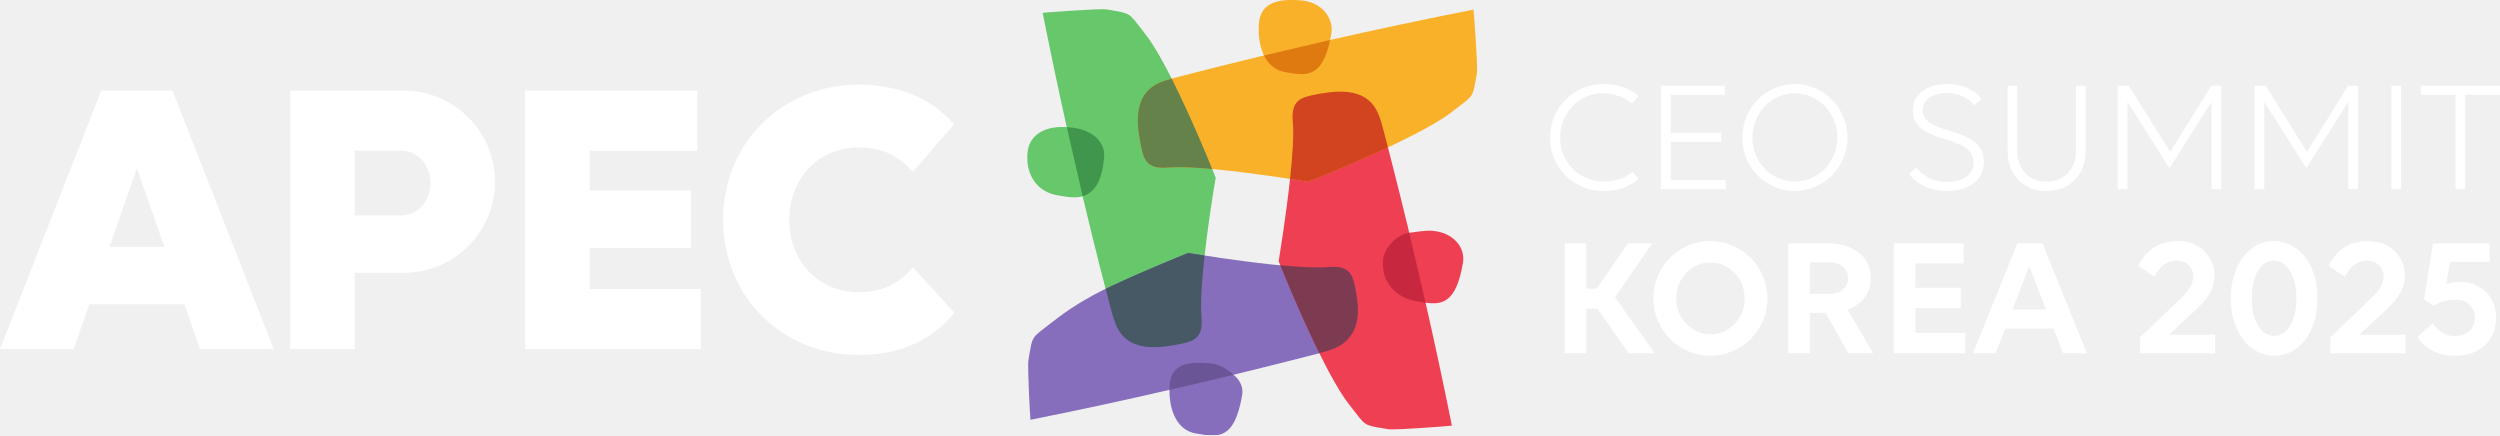
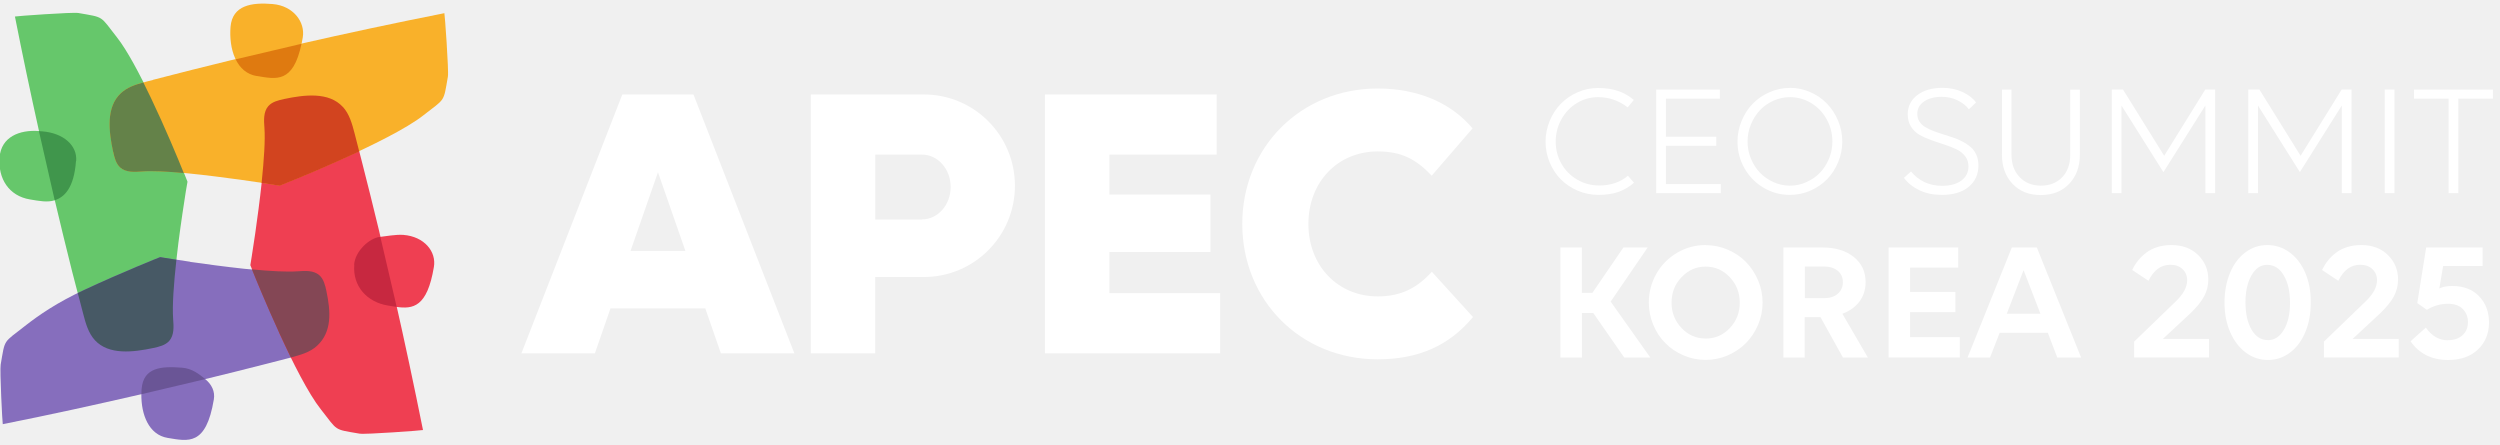
- <svg xmlns="http://www.w3.org/2000/svg" width="155" height="27" viewBox="0 0 155 27" fill="none">
-   <g clip-path="url(#clip0_1_141)">
-     <mask id="mask0_1_141" style="mask-type:luminance" maskUnits="userSpaceOnUse" x="0" y="0" width="155" height="27">
-       <path d="M155 0H0V27H155V0Z" fill="white" />
-     </mask>
-     <g mask="url(#mask0_1_141)">
-       <path d="M132.687 21.901V20.917L135.261 18.447C135.742 17.996 135.985 17.555 135.985 17.119C135.985 16.843 135.889 16.615 135.698 16.434C135.506 16.253 135.255 16.164 134.942 16.164C134.358 16.164 133.905 16.494 133.583 17.154L132.572 16.485C132.674 16.275 132.792 16.081 132.936 15.903C133.076 15.729 133.245 15.564 133.44 15.418C133.638 15.268 133.867 15.154 134.135 15.072C134.403 14.989 134.693 14.948 135.006 14.948C135.694 14.948 136.246 15.154 136.668 15.567C137.088 15.98 137.299 16.488 137.299 17.088C137.299 17.45 137.213 17.796 137.037 18.126C136.862 18.453 136.575 18.802 136.179 19.174L134.47 20.755H137.34V21.901H132.687Z" fill="white" />
-       <path d="M141.017 22.053C140.504 22.053 140.038 21.901 139.627 21.593C139.212 21.288 138.89 20.863 138.657 20.323C138.425 19.783 138.31 19.177 138.31 18.504C138.31 17.831 138.425 17.221 138.651 16.678C138.878 16.135 139.197 15.71 139.601 15.405C140.007 15.097 140.463 14.944 140.966 14.944C141.471 14.944 141.952 15.097 142.37 15.405C142.788 15.71 143.11 16.135 143.342 16.675C143.572 17.215 143.687 17.821 143.678 18.494C143.684 19.167 143.572 19.777 143.346 20.32C143.119 20.863 142.801 21.288 142.395 21.593C141.99 21.898 141.531 22.053 141.021 22.053H141.017ZM140.998 20.828C141.41 20.828 141.741 20.612 141.997 20.183C142.252 19.755 142.379 19.196 142.379 18.504C142.379 17.812 142.249 17.243 141.99 16.811C141.732 16.38 141.391 16.164 140.966 16.164C140.543 16.164 140.236 16.38 139.987 16.811C139.739 17.243 139.611 17.805 139.611 18.491C139.611 19.177 139.739 19.748 139.994 20.18C140.249 20.612 140.584 20.825 140.998 20.825V20.828Z" fill="white" />
-       <path d="M144.485 21.901V20.917L147.058 18.447C147.54 17.996 147.782 17.554 147.782 17.119C147.782 16.843 147.687 16.615 147.495 16.434C147.304 16.253 147.052 16.164 146.739 16.164C146.156 16.164 145.703 16.494 145.381 17.154L144.37 16.484C144.472 16.275 144.59 16.081 144.733 15.903C144.873 15.729 145.042 15.564 145.237 15.418C145.432 15.268 145.664 15.154 145.932 15.072C146.2 14.989 146.49 14.948 146.803 14.948C147.489 14.948 148.044 15.154 148.465 15.567C148.885 15.98 149.096 16.488 149.096 17.088C149.096 17.45 149.01 17.796 148.834 18.126C148.659 18.453 148.373 18.802 147.977 19.174L146.267 20.755H149.138V21.901H144.485Z" fill="white" />
-       <path d="M152.19 20.828C152.576 20.828 152.882 20.723 153.106 20.517C153.329 20.31 153.44 20.04 153.44 19.713C153.44 19.386 153.332 19.113 153.115 18.901C152.898 18.685 152.592 18.58 152.2 18.58C151.737 18.58 151.3 18.704 150.886 18.954L150.292 18.539L150.844 15.094H154.355V16.24H151.9L151.667 17.624C151.887 17.523 152.152 17.475 152.464 17.475C153.166 17.475 153.724 17.685 154.135 18.107C154.547 18.529 154.754 19.072 154.754 19.739C154.754 20.405 154.525 20.974 154.065 21.406C153.606 21.841 152.987 22.056 152.212 22.056C151.683 22.056 151.223 21.955 150.831 21.748C150.439 21.542 150.12 21.26 149.878 20.895L150.825 20.05C151.188 20.571 151.645 20.834 152.19 20.834V20.828Z" fill="white" />
-       <path d="M101.591 5.947L101.201 6.42C100.656 5.997 100.044 5.785 99.361 5.785C98.883 5.785 98.443 5.909 98.041 6.153C97.636 6.398 97.317 6.734 97.084 7.156C96.848 7.579 96.73 8.039 96.73 8.537C96.73 9.036 96.848 9.487 97.084 9.903C97.32 10.319 97.649 10.646 98.063 10.89C98.478 11.135 98.937 11.255 99.441 11.255C100.152 11.255 100.746 11.055 101.221 10.655L101.597 11.084C101.297 11.347 100.969 11.538 100.612 11.659C100.254 11.776 99.85 11.836 99.39 11.836C98.931 11.836 98.503 11.751 98.098 11.576C97.69 11.401 97.343 11.166 97.052 10.874C96.762 10.579 96.532 10.23 96.36 9.823C96.191 9.417 96.105 8.988 96.105 8.541C96.105 8.093 96.191 7.658 96.363 7.245C96.535 6.833 96.765 6.48 97.058 6.185C97.349 5.89 97.697 5.651 98.098 5.477C98.5 5.302 98.921 5.213 99.364 5.213C99.84 5.213 100.254 5.274 100.612 5.394C100.969 5.515 101.294 5.699 101.594 5.95L101.591 5.947Z" fill="white" />
-       <path d="M102.978 5.315H106.933V5.877H103.581V8.236H106.71V8.798H103.581V11.166H106.994V11.728H102.978V5.315Z" fill="white" />
-       <path d="M111.28 5.207C111.723 5.207 112.147 5.296 112.549 5.47C112.951 5.645 113.299 5.883 113.589 6.182C113.879 6.48 114.112 6.833 114.284 7.242C114.456 7.652 114.543 8.083 114.543 8.537C114.543 8.991 114.456 9.411 114.284 9.82C114.112 10.23 113.883 10.579 113.589 10.874C113.299 11.169 112.951 11.405 112.549 11.576C112.147 11.747 111.723 11.836 111.28 11.836C110.69 11.836 110.148 11.69 109.647 11.395C109.146 11.1 108.751 10.7 108.461 10.195C108.17 9.69 108.023 9.138 108.023 8.537C108.023 8.087 108.109 7.655 108.282 7.242C108.454 6.829 108.684 6.477 108.977 6.182C109.268 5.886 109.615 5.648 110.017 5.474C110.419 5.299 110.84 5.21 111.283 5.21L111.28 5.207ZM110.263 11.043C110.585 11.185 110.926 11.258 111.283 11.258C111.641 11.258 111.981 11.188 112.307 11.043C112.632 10.9 112.916 10.706 113.149 10.461C113.385 10.217 113.57 9.928 113.71 9.592C113.851 9.255 113.918 8.906 113.918 8.537C113.918 8.039 113.8 7.579 113.563 7.156C113.328 6.734 113.009 6.398 112.604 6.153C112.198 5.909 111.755 5.785 111.28 5.785C110.923 5.785 110.585 5.858 110.259 6.004C109.934 6.15 109.653 6.344 109.417 6.591C109.182 6.839 108.993 7.131 108.853 7.474C108.713 7.814 108.646 8.169 108.646 8.541C108.646 8.912 108.716 9.261 108.853 9.595C108.993 9.931 109.178 10.22 109.417 10.465C109.653 10.709 109.934 10.903 110.259 11.046L110.263 11.043Z" fill="white" />
-       <path d="M122.841 6.128L122.411 6.537C122.254 6.318 122.022 6.137 121.716 5.988C121.409 5.839 121.078 5.766 120.723 5.766C120.268 5.766 119.897 5.864 119.62 6.058C119.343 6.251 119.202 6.509 119.202 6.826C119.202 7.001 119.244 7.156 119.333 7.293C119.419 7.429 119.534 7.544 119.681 7.633C119.827 7.721 119.993 7.804 120.185 7.877C120.376 7.95 120.574 8.02 120.784 8.083C120.995 8.147 121.202 8.217 121.416 8.287C121.626 8.356 121.827 8.442 122.015 8.541C122.203 8.639 122.372 8.753 122.519 8.88C122.666 9.007 122.781 9.166 122.867 9.36C122.953 9.553 122.997 9.773 122.997 10.017C122.997 10.569 122.794 11.011 122.385 11.344C121.977 11.674 121.425 11.839 120.727 11.839C120.198 11.839 119.732 11.744 119.327 11.554C118.925 11.363 118.603 11.106 118.363 10.785L118.801 10.389C119.033 10.674 119.314 10.893 119.643 11.046C119.971 11.198 120.335 11.274 120.73 11.274C121.24 11.274 121.639 11.166 121.933 10.947C122.222 10.728 122.369 10.439 122.369 10.074C122.369 9.827 122.299 9.614 122.162 9.436C122.022 9.258 121.843 9.115 121.62 9.011C121.396 8.906 121.151 8.811 120.883 8.725C120.615 8.639 120.347 8.547 120.079 8.455C119.811 8.36 119.566 8.252 119.343 8.128C119.119 8.004 118.941 7.833 118.801 7.617C118.66 7.401 118.593 7.144 118.593 6.848C118.593 6.356 118.791 5.959 119.186 5.661C119.582 5.359 120.105 5.21 120.749 5.21C121.208 5.21 121.623 5.296 122.003 5.47C122.379 5.645 122.663 5.864 122.848 6.128H122.841Z" fill="white" />
-       <path d="M124.471 9.325V5.318H125.061V9.341C125.061 9.915 125.23 10.382 125.565 10.731C125.903 11.084 126.343 11.258 126.888 11.258C127.434 11.258 127.874 11.084 128.209 10.738C128.54 10.389 128.71 9.928 128.71 9.35V5.318H129.312V9.325C129.312 10.081 129.089 10.687 128.646 11.147C128.203 11.608 127.613 11.839 126.879 11.839C126.145 11.839 125.572 11.608 125.131 11.147C124.691 10.687 124.471 10.081 124.471 9.325Z" fill="white" />
-       <path d="M134.508 10.427L131.899 6.305V11.725H131.297V5.315H131.989L134.55 9.417L137.104 5.315H137.717V11.725H137.114V6.305L134.508 10.427Z" fill="white" />
-       <path d="M142.992 10.427L140.383 6.305V11.725H139.78V5.315H140.472L143.033 9.417L145.588 5.315H146.2V11.725H145.597V6.305L142.992 10.427Z" fill="white" />
-       <path d="M148.264 11.725V5.315H148.866V11.725H148.264Z" fill="white" />
-       <path d="M155 5.877H152.84V11.725H152.238V5.877H150.091V5.315H155V5.877Z" fill="white" />
-       <path d="M97.014 21.901V15.091H98.347V17.897H98.998L100.927 15.091H102.433L100.13 18.437L102.595 21.901H100.975L99.052 19.142H98.347V21.901H97.014Z" fill="white" />
-       <path d="M106.043 14.944C106.521 14.944 106.981 15.04 107.417 15.227C107.855 15.415 108.231 15.668 108.547 15.986C108.862 16.303 109.114 16.681 109.303 17.123C109.491 17.561 109.583 18.021 109.583 18.504C109.583 18.986 109.491 19.444 109.303 19.882C109.114 20.32 108.862 20.694 108.547 21.012C108.231 21.329 107.855 21.58 107.417 21.771C106.981 21.958 106.521 22.053 106.043 22.053C105.565 22.053 105.105 21.958 104.669 21.771C104.231 21.583 103.855 21.329 103.539 21.012C103.224 20.694 102.972 20.32 102.787 19.882C102.601 19.444 102.509 18.986 102.509 18.504C102.509 17.859 102.665 17.265 102.981 16.719C103.297 16.173 103.725 15.742 104.269 15.421C104.812 15.103 105.405 14.944 106.043 14.944ZM106.043 20.726C106.63 20.726 107.131 20.51 107.545 20.078C107.96 19.647 108.167 19.123 108.167 18.507C108.167 17.891 107.96 17.367 107.545 16.929C107.131 16.494 106.63 16.275 106.043 16.275C105.456 16.275 104.962 16.494 104.547 16.929C104.132 17.364 103.929 17.891 103.929 18.507C103.929 19.123 104.136 19.643 104.551 20.075C104.965 20.51 105.463 20.726 106.043 20.726Z" fill="white" />
-       <path d="M110.878 21.901V15.091H113.312C114.119 15.091 114.766 15.287 115.257 15.678C115.745 16.072 115.99 16.589 115.99 17.237C115.99 17.697 115.863 18.097 115.611 18.434C115.356 18.774 115.002 19.024 114.549 19.193L116.137 21.901H114.591L113.194 19.396H112.214V21.901H110.878ZM113.414 16.265H112.211V18.224H113.414C113.764 18.224 114.045 18.135 114.259 17.954C114.472 17.773 114.578 17.535 114.578 17.24C114.578 16.945 114.472 16.71 114.259 16.532C114.045 16.354 113.764 16.265 113.414 16.265Z" fill="white" />
-       <path d="M117.416 21.901V15.091H121.745V16.335H118.753V17.843H121.569V19.094H118.753V20.644H121.847V21.898H117.416V21.901Z" fill="white" />
-       <path d="M127.906 21.901L127.316 20.371H124.321L123.722 21.901H122.325L125.077 15.091H126.634L129.389 21.901H127.903H127.906ZM126.86 19.193L125.814 16.494L124.771 19.193H126.86Z" fill="white" />
-       <path d="M25.027 5.62H17.994V21.644H21.997V16.916H25.024C28.152 16.916 30.688 14.389 30.688 11.268C30.688 8.147 28.152 5.62 25.024 5.62H25.027ZM24.909 13.357H21.997V9.341H24.909C25.891 9.341 26.685 10.239 26.685 11.347C26.685 12.455 25.888 13.354 24.909 13.354V13.357Z" fill="white" />
-       <path d="M6.277 5.62L0 21.644H4.567L5.54 18.863H11.434L12.407 21.644H16.974L10.697 5.62H6.277ZM6.784 15.303L8.487 10.433L10.19 15.303H6.784Z" fill="white" />
-       <path d="M36.556 15.37H42.84V11.814H36.556V9.344H43.229V5.62H32.554V21.644H43.442V17.916H36.556V15.37Z" fill="white" />
-       <path d="M56.611 16.589C55.718 17.564 54.736 18.116 53.25 18.116C50.746 18.116 48.934 16.208 48.934 13.63C48.934 11.052 50.746 9.144 53.25 9.144C54.739 9.144 55.645 9.639 56.605 10.646L59.147 7.715C57.785 6.112 55.709 5.248 53.25 5.248C48.475 5.248 44.833 8.874 44.833 13.627C44.833 18.38 48.475 22.006 53.25 22.006C55.779 22.006 57.699 21.158 59.172 19.39L56.611 16.586V16.589Z" fill="white" />
-       <path d="M75.273 11.617C75.333 11.236 75.375 11.017 75.375 11.017C75.375 11.017 74.323 8.347 73.114 5.832C72.396 4.334 71.627 2.889 70.989 2.086C69.915 0.727 70.23 0.867 68.588 0.581C68.237 0.521 64.642 0.778 64.646 0.797C65.118 3.165 65.615 5.531 66.141 7.89L67.124 12.17C67.472 13.636 67.829 15.1 68.199 16.561C68.422 17.437 68.658 18.326 68.888 19.199C69.041 19.777 69.207 20.383 69.615 20.825C70.483 21.765 71.998 21.577 73.254 21.314C73.615 21.237 73.997 21.148 74.24 20.875C74.552 20.523 74.52 19.993 74.485 19.523C74.409 18.491 74.584 16.573 74.807 14.824C74.973 13.525 75.161 12.312 75.27 11.62L75.273 11.617Z" fill="#66C76B" />
-       <path d="M75.543 15.97C74.443 15.811 73.671 15.684 73.671 15.684C73.671 15.684 71.318 16.611 68.938 17.72C67.274 18.494 66.157 19.25 65.267 19.948C63.902 21.022 64.043 20.704 63.759 22.342C63.698 22.692 63.87 26.029 63.889 26.025C66.957 25.416 69.455 24.87 72.504 24.171C73.831 23.866 75.155 23.552 76.475 23.235C77.738 22.93 78.998 22.615 80.257 22.295C80.771 22.165 81.285 22.034 81.798 21.901C82.378 21.749 82.988 21.584 83.431 21.177C84.375 20.314 84.279 19.047 84.014 17.796C83.938 17.437 83.849 17.056 83.575 16.815C83.22 16.504 82.688 16.535 82.216 16.57C81.444 16.627 80.177 16.538 78.854 16.399C77.696 16.275 76.497 16.113 75.543 15.976" fill="#866EBD" />
-       <path d="M81.074 20.374C81.913 22.193 82.892 24.133 83.671 25.111C84.749 26.47 84.43 26.33 86.075 26.613C86.426 26.673 90.02 26.41 90.017 26.387C89.472 23.673 88.888 20.961 88.272 18.263L87.255 13.938C86.918 12.544 86.569 11.154 86.213 9.763C86.062 9.179 85.912 8.592 85.759 8.007C85.607 7.43 85.441 6.823 85.032 6.382C84.165 5.442 82.65 5.629 81.393 5.893C81.033 5.969 80.65 6.058 80.407 6.331C80.095 6.683 80.127 7.214 80.162 7.684C80.22 8.449 80.13 9.693 79.993 11.001C79.872 12.125 79.716 13.29 79.578 14.233C79.413 15.377 79.276 16.189 79.276 16.189C79.276 16.189 80.073 18.196 81.074 20.371V20.374Z" fill="#EF3F52" />
-       <path d="M73.235 4.721C73.117 4.753 72.999 4.781 72.881 4.81C72.301 4.962 71.692 5.128 71.248 5.534C70.304 6.398 70.492 7.906 70.757 9.157C70.834 9.515 70.923 9.896 71.197 10.138C71.551 10.449 72.084 10.417 72.556 10.382C73.229 10.335 74.272 10.395 75.401 10.503C76.495 10.611 77.665 10.76 78.664 10.9C80.051 11.093 81.097 11.265 81.097 11.265C81.097 11.265 82.864 10.579 84.886 9.671C86.828 8.801 89 7.741 90.059 6.909C91.424 5.839 91.284 6.153 91.571 4.518C91.632 4.169 91.373 0.591 91.354 0.594C88.305 1.197 85.265 1.841 82.232 2.53L78.08 3.505C76.463 3.896 74.843 4.305 73.229 4.718L73.235 4.721Z" fill="#F9B12A" />
-       <path d="M67.133 12.16C67.717 11.966 68.326 11.43 68.454 9.725C68.527 8.769 67.666 8.004 66.365 7.899C66.288 7.893 66.215 7.887 66.141 7.883C64.952 7.795 63.803 8.239 63.702 9.503C63.593 10.843 64.298 11.903 65.587 12.113C66.148 12.205 66.674 12.313 67.133 12.163V12.16Z" fill="#66C76B" />
-       <path d="M76.478 23.231C76.099 22.923 75.662 22.574 75.034 22.523C73.733 22.419 72.629 22.501 72.52 23.844C72.511 23.952 72.507 24.06 72.507 24.171C72.492 25.416 72.961 26.683 74.147 26.876C75.423 27.086 76.529 27.387 77.014 24.492C77.097 24.006 76.884 23.561 76.478 23.235V23.231Z" fill="#866EBD" />
-       <path d="M78.335 3.369C78.594 3.937 79.024 4.366 79.671 4.47C80.9 4.674 81.971 4.963 82.488 2.394C82.507 2.296 82.526 2.197 82.545 2.089C82.704 1.143 81.968 0.13 80.666 0.022C79.365 -0.086 78.166 0.095 78.054 1.435C78 2.102 78.08 2.804 78.335 3.365V3.369Z" fill="#F9B12A" />
-       <path d="M87.345 14.44C86.71 14.51 85.814 15.303 85.744 16.157C85.636 17.497 86.548 18.472 87.836 18.681C88.015 18.71 88.19 18.742 88.359 18.764C89.409 18.91 90.286 18.786 90.703 16.294C90.863 15.348 90.113 14.414 88.812 14.31C88.337 14.271 87.709 14.399 87.345 14.437V14.44Z" fill="#EF3F52" />
-       <path d="M84.015 17.789C83.939 17.431 83.85 17.05 83.575 16.808C83.221 16.497 82.688 16.529 82.216 16.564C81.547 16.611 80.507 16.551 79.378 16.443C79.623 17.05 80.283 18.656 81.074 20.371C81.307 20.879 81.553 21.393 81.798 21.895C82.379 21.742 82.988 21.577 83.428 21.171C84.372 20.307 84.276 19.04 84.012 17.789H84.015Z" fill="#7D3B52" />
-       <path d="M85.032 6.385C84.164 5.445 82.65 5.632 81.393 5.896C81.032 5.972 80.65 6.061 80.407 6.334C80.095 6.687 80.126 7.217 80.162 7.687C80.219 8.452 80.13 9.696 79.993 11.005C79.989 11.033 79.986 11.065 79.983 11.093C80.666 11.195 81.103 11.268 81.103 11.268C81.103 11.268 82.87 10.582 84.891 9.674C85.275 9.503 85.663 9.325 86.053 9.144C85.954 8.766 85.858 8.388 85.759 8.011C85.606 7.433 85.44 6.826 85.032 6.385Z" fill="#D2441F" />
-       <path d="M68.457 9.728C68.531 8.772 67.67 8.007 66.368 7.903C66.292 7.896 66.218 7.89 66.145 7.887L67.127 12.166H67.134C67.717 11.973 68.327 11.436 68.454 9.731L68.457 9.728Z" fill="#40964C" />
-       <path d="M72.523 23.844C72.514 23.952 72.511 24.06 72.511 24.171C73.838 23.866 75.158 23.555 76.481 23.235C76.102 22.927 75.665 22.577 75.037 22.526C73.736 22.422 72.632 22.504 72.523 23.847V23.844Z" fill="#6A5596" />
-       <path d="M79.67 4.47C80.885 4.67 81.945 4.953 82.467 2.48C82.391 2.496 82.314 2.515 82.241 2.53L78.372 3.439C78.634 3.972 79.055 4.369 79.674 4.47H79.67Z" fill="#DF7A10" />
-       <path d="M85.746 16.157C85.638 17.497 86.55 18.472 87.838 18.682C88.017 18.71 88.192 18.742 88.362 18.764C88.371 18.764 88.378 18.764 88.384 18.764C88.346 18.596 88.308 18.428 88.269 18.259L87.37 14.433C87.37 14.433 87.35 14.433 87.341 14.437C86.707 14.507 85.81 15.3 85.74 16.154L85.746 16.157Z" fill="#C72840" />
-       <path d="M70.759 9.157C70.836 9.515 70.925 9.896 71.2 10.138C71.553 10.449 72.086 10.417 72.558 10.382C73.18 10.338 74.124 10.385 75.158 10.481C74.791 9.576 73.993 7.664 73.113 5.829C72.96 5.505 72.801 5.188 72.645 4.874C72.14 5.01 71.633 5.182 71.251 5.534C70.307 6.398 70.495 7.906 70.759 9.157Z" fill="#648249" />
-       <path d="M69.614 20.822C70.482 21.761 71.997 21.574 73.254 21.311C73.614 21.234 73.996 21.145 74.239 20.872C74.551 20.52 74.519 19.99 74.484 19.52C74.424 18.688 74.526 17.275 74.685 15.843C74.064 15.748 73.671 15.684 73.671 15.684C73.671 15.684 71.317 16.611 68.938 17.72C68.804 17.783 68.673 17.843 68.549 17.907C68.664 18.339 68.775 18.77 68.89 19.199C69.043 19.777 69.209 20.383 69.617 20.825L69.614 20.822Z" fill="#475965" />
+ <svg xmlns="http://www.w3.org/2000/svg" id="_레이어_1" data-name="레이어_1" version="1.1" viewBox="0 0 298 53">
+   <defs>
+     <style>
+       .st0 {
+         fill: none;
+       }
+ 
+       .st1 {
+         fill: #844755;
+       }
+ 
+       .st2 {
+         fill: #866ebd;
+       }
+ 
+       .st3 {
+         fill: #6a5596;
+       }
+ 
+       .st4 {
+         fill: #ef3f52;
+       }
+ 
+       .st5 {
+         fill: #66c76b;
+       }
+ 
+       .st6 {
+         fill: #fff;
+       }
+ 
+       .st7 {
+         fill: #40964c;
+       }
+ 
+       .st8 {
+         fill: #f9b12a;
+       }
+ 
+       .st9 {
+         fill: #475965;
+       }
+ 
+       .st10 {
+         fill: #d2441f;
+       }
+ 
+       .st11 {
+         fill: #df7a10;
+       }
+ 
+       .st12 {
+         fill: #c72840;
+       }
+ 
+       .st13 {
+         clip-path: url(#clippath);
+       }
+ 
+       .st14 {
+         fill: #648249;
+       }
+     </style>
+     <clipPath id="clippath">
+       <rect class="st0" y=".44" width="297.17" height="52" />
+     </clipPath>
+   </defs>
+   <g class="st13">
+     <g>
+       <path class="st6" d="M254.39,42.62v-1.9l4.93-4.76c.92-.87,1.39-1.72,1.39-2.56,0-.53-.18-.97-.55-1.32-.37-.35-.85-.52-1.45-.52-1.12,0-1.99.64-2.61,1.91l-1.94-1.29c.19-.4.42-.78.7-1.12.27-.34.59-.65.97-.94.38-.29.82-.51,1.33-.67.51-.16,1.07-.24,1.67-.24,1.32,0,2.38.4,3.19,1.19.81.8,1.21,1.77,1.21,2.93,0,.7-.16,1.36-.5,2-.34.63-.89,1.3-1.64,2.02l-3.28,3.05h5.5v2.21h-8.92Z" />
+       <path class="st6" d="M270.36,42.91c-.98,0-1.88-.29-2.67-.89-.79-.59-1.41-1.41-1.86-2.45-.45-1.04-.67-2.21-.67-3.5s.22-2.47.65-3.52c.43-1.05,1.05-1.87,1.82-2.45.78-.59,1.65-.89,2.62-.89s1.89.29,2.69.89c.8.59,1.42,1.41,1.86,2.45.44,1.04.66,2.21.64,3.5.01,1.3-.2,2.47-.64,3.52-.43,1.05-1.05,1.87-1.82,2.45-.78.59-1.66.89-2.64.89h0ZM270.33,40.55c.79,0,1.42-.42,1.91-1.24.49-.83.73-1.9.73-3.23s-.25-2.43-.75-3.26c-.49-.83-1.15-1.25-1.96-1.25s-1.4.42-1.88,1.25c-.48.83-.72,1.91-.72,3.23s.24,2.42.73,3.25c.49.83,1.13,1.24,1.93,1.24h0Z" />
+       <path class="st6" d="M277.01,42.62v-1.9l4.94-4.76c.92-.87,1.39-1.72,1.39-2.56,0-.53-.18-.97-.55-1.32-.37-.35-.85-.52-1.45-.52-1.12,0-1.99.64-2.61,1.91l-1.94-1.29c.2-.4.42-.78.7-1.12.27-.34.59-.65.97-.94.37-.29.82-.51,1.33-.67.51-.16,1.07-.24,1.67-.24,1.31,0,2.38.4,3.18,1.19.81.8,1.21,1.77,1.21,2.93,0,.7-.17,1.36-.5,2-.34.63-.89,1.3-1.64,2.02l-3.28,3.05h5.5v2.21h-8.92Z" />
+       <path class="st6" d="M291.78,40.55c.74,0,1.33-.2,1.76-.6.43-.4.64-.92.64-1.55s-.21-1.16-.62-1.57c-.42-.42-1-.62-1.76-.62-.89,0-1.73.24-2.52.72l-1.14-.8,1.06-6.63h6.73v2.21h-4.71l-.45,2.67c.42-.2.93-.29,1.53-.29,1.35,0,2.42.4,3.2,1.22.79.81,1.19,1.86,1.19,3.14s-.44,2.38-1.32,3.21c-.88.84-2.07,1.25-3.55,1.25-1.01,0-1.89-.2-2.65-.59-.75-.4-1.36-.94-1.83-1.64l1.82-1.63c.7,1,1.57,1.51,2.62,1.51h0Z" />
+       <path class="st6" d="M194.77,11.89l-.75.91c-1.05-.81-2.22-1.22-3.53-1.22-.92,0-1.76.24-2.53.71-.78.47-1.39,1.12-1.84,1.93-.45.81-.68,1.7-.68,2.66s.23,1.83.68,2.63c.45.8,1.08,1.43,1.88,1.9.79.47,1.68.7,2.64.7,1.36,0,2.5-.39,3.41-1.16l.72.83c-.57.51-1.21.87-1.89,1.11-.68.23-1.46.34-2.34.34s-1.7-.17-2.48-.5c-.78-.34-1.45-.79-2.01-1.35-.56-.57-1-1.24-1.33-2.02-.32-.78-.49-1.61-.49-2.47s.17-1.7.5-2.49c.33-.79.77-1.47,1.33-2.04.56-.57,1.22-1.03,1.99-1.36.77-.34,1.58-.51,2.43-.51.91,0,1.71.12,2.39.35.68.23,1.31.59,1.88,1.07h0Z" />
+       <path class="st6" d="M197.43,10.68h7.58v1.08h-6.43v4.54h6v1.08h-6v4.56h6.54v1.08h-7.7v-12.35Z" />
+       <path class="st6" d="M213.35,10.47c.85,0,1.66.17,2.43.51.77.34,1.44.79,1.99,1.37.56.57,1,1.25,1.33,2.04.33.79.5,1.62.5,2.49s-.17,1.68-.5,2.47c-.33.79-.77,1.46-1.33,2.03-.56.57-1.22,1.02-1.99,1.35-.77.34-1.58.5-2.43.5-1.13,0-2.17-.28-3.13-.85-.96-.57-1.72-1.34-2.27-2.31-.56-.97-.84-2.04-.84-3.19,0-.87.17-1.7.5-2.49.33-.79.77-1.47,1.33-2.04.56-.57,1.22-1.03,1.99-1.36.77-.34,1.58-.51,2.43-.51h0ZM211.4,21.71c.62.28,1.27.42,1.96.42s1.34-.13,1.96-.42c.62-.28,1.17-.65,1.62-1.12.45-.47.81-1.03,1.08-1.68.27-.65.4-1.32.4-2.03,0-.96-.23-1.85-.68-2.66-.45-.81-1.06-1.46-1.84-1.93-.78-.47-1.63-.71-2.54-.71-.69,0-1.33.14-1.96.42-.62.28-1.16.65-1.61,1.13-.45.48-.81,1.04-1.08,1.7-.27.65-.4,1.34-.4,2.05s.13,1.39.4,2.03c.27.65.62,1.2,1.08,1.68.45.47.99.84,1.61,1.12h0Z" />
+       <path class="st6" d="M235.52,12.24l-.83.79c-.3-.42-.75-.77-1.33-1.06-.59-.29-1.22-.43-1.9-.43-.87,0-1.58.19-2.12.56s-.8.87-.8,1.48c0,.34.08.64.25.9.17.26.39.48.67.65.28.17.6.33.97.47.37.14.75.28,1.15.4.4.12.8.26,1.21.39.4.13.79.3,1.15.49.36.19.68.41.97.65.28.24.5.55.67.92.16.37.25.79.25,1.27,0,1.06-.39,1.91-1.17,2.56-.78.64-1.84.95-3.18.95-1.01,0-1.91-.18-2.68-.55-.77-.37-1.39-.86-1.85-1.48l.84-.76c.45.55.98.97,1.61,1.27.63.29,1.33.44,2.09.44.98,0,1.74-.21,2.31-.63.56-.42.84-.98.84-1.68,0-.48-.13-.89-.4-1.23-.27-.34-.61-.62-1.04-.82-.43-.2-.9-.39-1.41-.55-.51-.17-1.03-.34-1.54-.52-.51-.18-.99-.39-1.41-.63-.43-.24-.77-.57-1.04-.98-.27-.42-.4-.91-.4-1.48,0-.95.38-1.71,1.14-2.29.76-.58,1.76-.87,3-.87.88,0,1.68.17,2.4.5.72.34,1.27.76,1.62,1.27h-.01Z" />
+       <path class="st6" d="M238.64,18.4v-7.72h1.13v7.75c0,1.11.32,2.01.97,2.68.65.68,1.49,1.02,2.54,1.02s1.89-.34,2.53-1c.64-.67.96-1.56.96-2.67v-7.77h1.15v7.72c0,1.46-.43,2.62-1.28,3.51-.85.89-1.98,1.33-3.39,1.33s-2.51-.45-3.35-1.33c-.84-.89-1.27-2.05-1.27-3.51Z" />
+       <path class="st6" d="M257.88,20.52l-5-7.94v10.44h-1.15v-12.35h1.33l4.91,7.9,4.9-7.9h1.17v12.35h-1.16v-10.44l-5,7.94Z" />
+       <path class="st6" d="M274.15,20.52l-5-7.94v10.44h-1.16v-12.35h1.33l4.91,7.9,4.9-7.9h1.17v12.35h-1.16v-10.44l-5,7.94Z" />
+       <path class="st6" d="M284.26,23.02v-12.35h1.16v12.35h-1.16Z" />
+       <path class="st6" d="M297.17,11.76h-4.14v11.26h-1.16v-11.26h-4.12v-1.08h9.41v1.08Z" />
+       <path class="st6" d="M186,42.62v-13.12h2.56v5.41h1.25l3.7-5.41h2.89l-4.41,6.45,4.73,6.67h-3.11l-3.69-5.31h-1.35v5.31h-2.56Z" />
+       <path class="st6" d="M203.31,29.22c.92,0,1.8.18,2.64.54.84.36,1.56.85,2.16,1.46s1.09,1.34,1.45,2.19c.36.84.54,1.73.54,2.66s-.18,1.81-.54,2.65c-.36.84-.84,1.57-1.45,2.18-.6.61-1.33,1.09-2.16,1.46-.84.36-1.72.54-2.64.54s-1.8-.18-2.64-.54c-.84-.36-1.56-.85-2.16-1.46-.61-.61-1.09-1.33-1.44-2.18-.35-.84-.53-1.72-.53-2.65,0-1.24.3-2.38.9-3.44.6-1.05,1.42-1.88,2.47-2.5,1.04-.61,2.18-.92,3.4-.92ZM203.31,40.36c1.12,0,2.09-.42,2.88-1.25.79-.83,1.19-1.84,1.19-3.03s-.4-2.2-1.19-3.04c-.79-.84-1.76-1.26-2.88-1.26s-2.07.42-2.87,1.26-1.19,1.85-1.19,3.04.4,2.19,1.19,3.02c.79.84,1.75,1.25,2.86,1.25Z" />
+       <path class="st6" d="M212.58,42.62v-13.12h4.66c1.55,0,2.79.38,3.73,1.13.94.76,1.41,1.75,1.41,3,0,.89-.25,1.66-.73,2.31-.49.65-1.17,1.14-2.04,1.46l3.04,5.22h-2.97l-2.68-4.82h-1.88v4.82h-2.56ZM217.44,31.77h-2.3v3.77h2.3c.67,0,1.21-.17,1.62-.52.4-.35.61-.81.61-1.38s-.2-1.02-.61-1.36c-.41-.34-.95-.51-1.62-.51Z" />
+       <path class="st6" d="M225.12,42.62v-13.12h8.3v2.4h-5.74v2.9h5.4v2.41h-5.4v2.98h5.93v2.42h-8.49Z" />
+       <path class="st6" d="M245.23,42.62l-1.13-2.95h-5.74l-1.15,2.95h-2.68l5.28-13.12h2.98l5.28,13.12h-2.85,0ZM243.22,37.4l-2.01-5.2-2,5.2h4Z" />
+       <path class="st6" d="M110.13,11.26h-13.48v30.86h7.67v-9.1h5.8c6,0,10.86-4.87,10.86-10.88s-4.86-10.88-10.86-10.88h0ZM109.91,26.17h-5.58v-7.74h5.58c1.88,0,3.41,1.73,3.41,3.86s-1.53,3.86-3.41,3.86h0Z" />
+       <path class="st6" d="M74.18,11.26l-12.03,30.86h8.76l1.86-5.36h11.3l1.86,5.36h8.76l-12.03-30.86h-8.47ZM75.16,29.91l3.27-9.38,3.27,9.38h-6.53Z" />
+       <path class="st6" d="M132.24,30.04h12.05v-6.85h-12.05v-4.76h12.79v-7.17h-20.47v30.86h20.88v-7.18h-13.2v-4.9Z" />
+       <path class="st6" d="M170.68,32.39c-1.71,1.88-3.6,2.94-6.45,2.94-4.8,0-8.27-3.68-8.27-8.64s3.47-8.64,8.27-8.64c2.86,0,4.59.95,6.43,2.89l4.87-5.64c-2.61-3.09-6.59-4.75-11.31-4.75-9.15,0-16.14,6.98-16.14,16.14s6.98,16.14,16.14,16.14c4.85,0,8.53-1.63,11.36-5.04l-4.91-5.4h0Z" />
+       <path class="st5" d="M22.15,22.82c.12-.73.2-1.16.2-1.16,0,0-2.02-5.14-4.34-9.99-1.38-2.89-2.85-5.67-4.07-7.22-2.06-2.62-1.46-2.35-4.6-2.9-.67-.12-7.56.38-7.56.42.9,4.56,1.86,9.12,2.87,13.66l1.88,8.24c.67,2.83,1.35,5.64,2.06,8.46.43,1.69.88,3.4,1.32,5.08.29,1.11.61,2.28,1.39,3.13,1.66,1.81,4.57,1.45,6.98.94.69-.15,1.42-.32,1.89-.84.6-.68.54-1.7.47-2.6-.15-1.99.19-5.68.62-9.05.32-2.5.68-4.84.89-6.17h0Z" />
+       <path class="st2" d="M22.67,31.2c-2.11-.31-3.59-.55-3.59-.55,0,0-4.51,1.79-9.07,3.92-3.19,1.49-5.33,2.95-7.04,4.29-2.62,2.07-2.35,1.46-2.89,4.61-.12.67.21,7.1.25,7.09,5.88-1.17,10.67-2.23,16.52-3.57,2.54-.59,5.08-1.19,7.61-1.8,2.42-.59,4.84-1.19,7.25-1.81.98-.25,1.97-.5,2.95-.76,1.11-.29,2.28-.61,3.13-1.39,1.81-1.66,1.63-4.1,1.12-6.51-.15-.69-.32-1.42-.84-1.89-.68-.6-1.7-.54-2.6-.47-1.48.11-3.91-.06-6.44-.33-2.22-.24-4.52-.55-6.35-.81" />
+       <path class="st4" d="M33.27,39.68c1.61,3.5,3.49,7.24,4.98,9.12,2.07,2.62,1.46,2.35,4.61,2.89.67.12,7.56-.39,7.56-.43-1.05-5.23-2.16-10.45-3.34-15.65l-1.95-8.33c-.65-2.68-1.31-5.36-2-8.04-.29-1.13-.57-2.26-.87-3.38-.29-1.11-.61-2.28-1.39-3.13-1.66-1.81-4.57-1.45-6.98-.94-.69.15-1.42.32-1.89.84-.6.68-.54,1.7-.47,2.6.11,1.47-.06,3.87-.32,6.39-.23,2.16-.53,4.41-.79,6.22-.32,2.2-.58,3.77-.58,3.77,0,0,1.53,3.86,3.45,8.05h0Z" />
+       <path class="st8" d="M18.24,9.53c-.23.06-.45.12-.68.17-1.11.29-2.28.61-3.13,1.39-1.81,1.66-1.45,4.57-.94,6.98.15.69.32,1.42.84,1.89.68.6,1.7.54,2.6.47,1.29-.09,3.29.02,5.45.23,2.1.21,4.34.5,6.26.76,2.66.37,4.67.7,4.67.7,0,0,3.39-1.32,7.26-3.07,3.72-1.68,7.89-3.72,9.92-5.32,2.62-2.06,2.35-1.46,2.9-4.6.12-.67-.38-7.56-.42-7.56-5.85,1.16-11.67,2.4-17.49,3.73l-7.96,1.88c-3.1.75-6.21,1.54-9.3,2.34h.01Z" />
+       <path class="st5" d="M6.54,23.86c1.12-.37,2.29-1.41,2.53-4.69.14-1.84-1.51-3.31-4.01-3.52-.15-.01-.29-.02-.43-.03-2.28-.17-4.48.68-4.68,3.12-.21,2.58,1.14,4.62,3.61,5.03,1.08.18,2.09.39,2.97.1h0Z" />
+       <path class="st2" d="M24.46,45.18c-.73-.59-1.57-1.27-2.77-1.36-2.49-.2-4.61-.04-4.82,2.54-.02.21-.02.42-.02.63-.03,2.4.87,4.84,3.14,5.21,2.45.4,4.57.98,5.5-4.59.16-.94-.25-1.79-1.03-2.42h0Z" />
+       <path class="st8" d="M28.02,6.93c.5,1.09,1.32,1.92,2.56,2.12,2.35.39,4.41.95,5.4-4,.04-.19.07-.38.11-.59.31-1.82-1.11-3.77-3.6-3.98-2.49-.21-4.79.14-5.01,2.72-.1,1.28.05,2.64.54,3.72h0Z" />
+       <path class="st4" d="M45.29,28.25c-1.22.13-2.94,1.66-3.07,3.31-.21,2.58,1.54,4.46,4.01,4.86.34.06.68.12,1,.16,2.01.28,3.69.04,4.49-4.76.31-1.82-1.13-3.62-3.63-3.82-.91-.07-2.12.17-2.81.24h0Z" />
+       <path class="st1" d="M38.91,34.7c-.15-.69-.32-1.42-.84-1.89-.68-.6-1.7-.54-2.6-.47-1.28.09-3.28-.02-5.44-.23.47,1.17,1.74,4.26,3.25,7.56.45.98.92,1.97,1.39,2.94,1.11-.29,2.28-.61,3.12-1.39,1.81-1.66,1.63-4.1,1.12-6.51h0Z" />
+       <path class="st10" d="M40.86,12.74c-1.66-1.81-4.57-1.45-6.98-.94-.69.15-1.42.32-1.89.84-.6.68-.54,1.7-.47,2.6.11,1.47-.06,3.87-.32,6.39,0,.06-.01.12-.02.17,1.31.2,2.15.34,2.15.34,0,0,3.39-1.32,7.26-3.07.73-.33,1.48-.67,2.23-1.02-.19-.73-.37-1.46-.56-2.18-.29-1.11-.61-2.28-1.39-3.13Z" />
+       <path class="st7" d="M9.08,19.18c.14-1.84-1.51-3.31-4.01-3.52-.15-.01-.29-.02-.43-.03l1.88,8.24h.01c1.12-.37,2.29-1.41,2.53-4.69h0Z" />
+       <path class="st3" d="M16.88,46.36c-.02.21-.02.42-.02.63,2.54-.59,5.08-1.19,7.61-1.8-.73-.59-1.57-1.27-2.77-1.36-2.49-.2-4.61-.04-4.82,2.54h0Z" />
+       <path class="st11" d="M30.58,9.05c2.33.39,4.36.93,5.36-3.83-.15.03-.29.07-.43.1l-7.42,1.75c.5,1.03,1.31,1.79,2.49,1.99h0Z" />
+       <path class="st12" d="M42.23,31.56c-.21,2.58,1.54,4.46,4.01,4.86.34.06.68.12,1,.16h.04c-.07-.32-.15-.65-.22-.97l-1.72-7.37s-.04,0-.06,0c-1.22.13-2.94,1.66-3.07,3.31h.01Z" />
+       <path class="st14" d="M13.49,18.08c.15.69.32,1.42.84,1.89.68.6,1.7.54,2.6.47,1.19-.09,3,0,4.98.19-.7-1.74-2.23-5.42-3.92-8.96-.29-.62-.6-1.24-.9-1.84-.97.26-1.94.59-2.67,1.27-1.81,1.66-1.45,4.57-.94,6.98Z" />
+       <path class="st9" d="M11.3,40.54c1.66,1.81,4.57,1.45,6.98.94.69-.15,1.42-.32,1.89-.84.6-.68.54-1.7.47-2.6-.12-1.6.08-4.32.39-7.08-1.19-.18-1.94-.31-1.94-.31,0,0-4.51,1.79-9.07,3.92-.26.12-.51.24-.75.36.22.83.43,1.66.65,2.49.29,1.11.61,2.28,1.39,3.13h0Z" />
    </g>
  </g>
-   <defs>
-     <clipPath id="clip0_1_141">
-       <rect width="155" height="27" fill="white" />
-     </clipPath>
-   </defs>
</svg>
